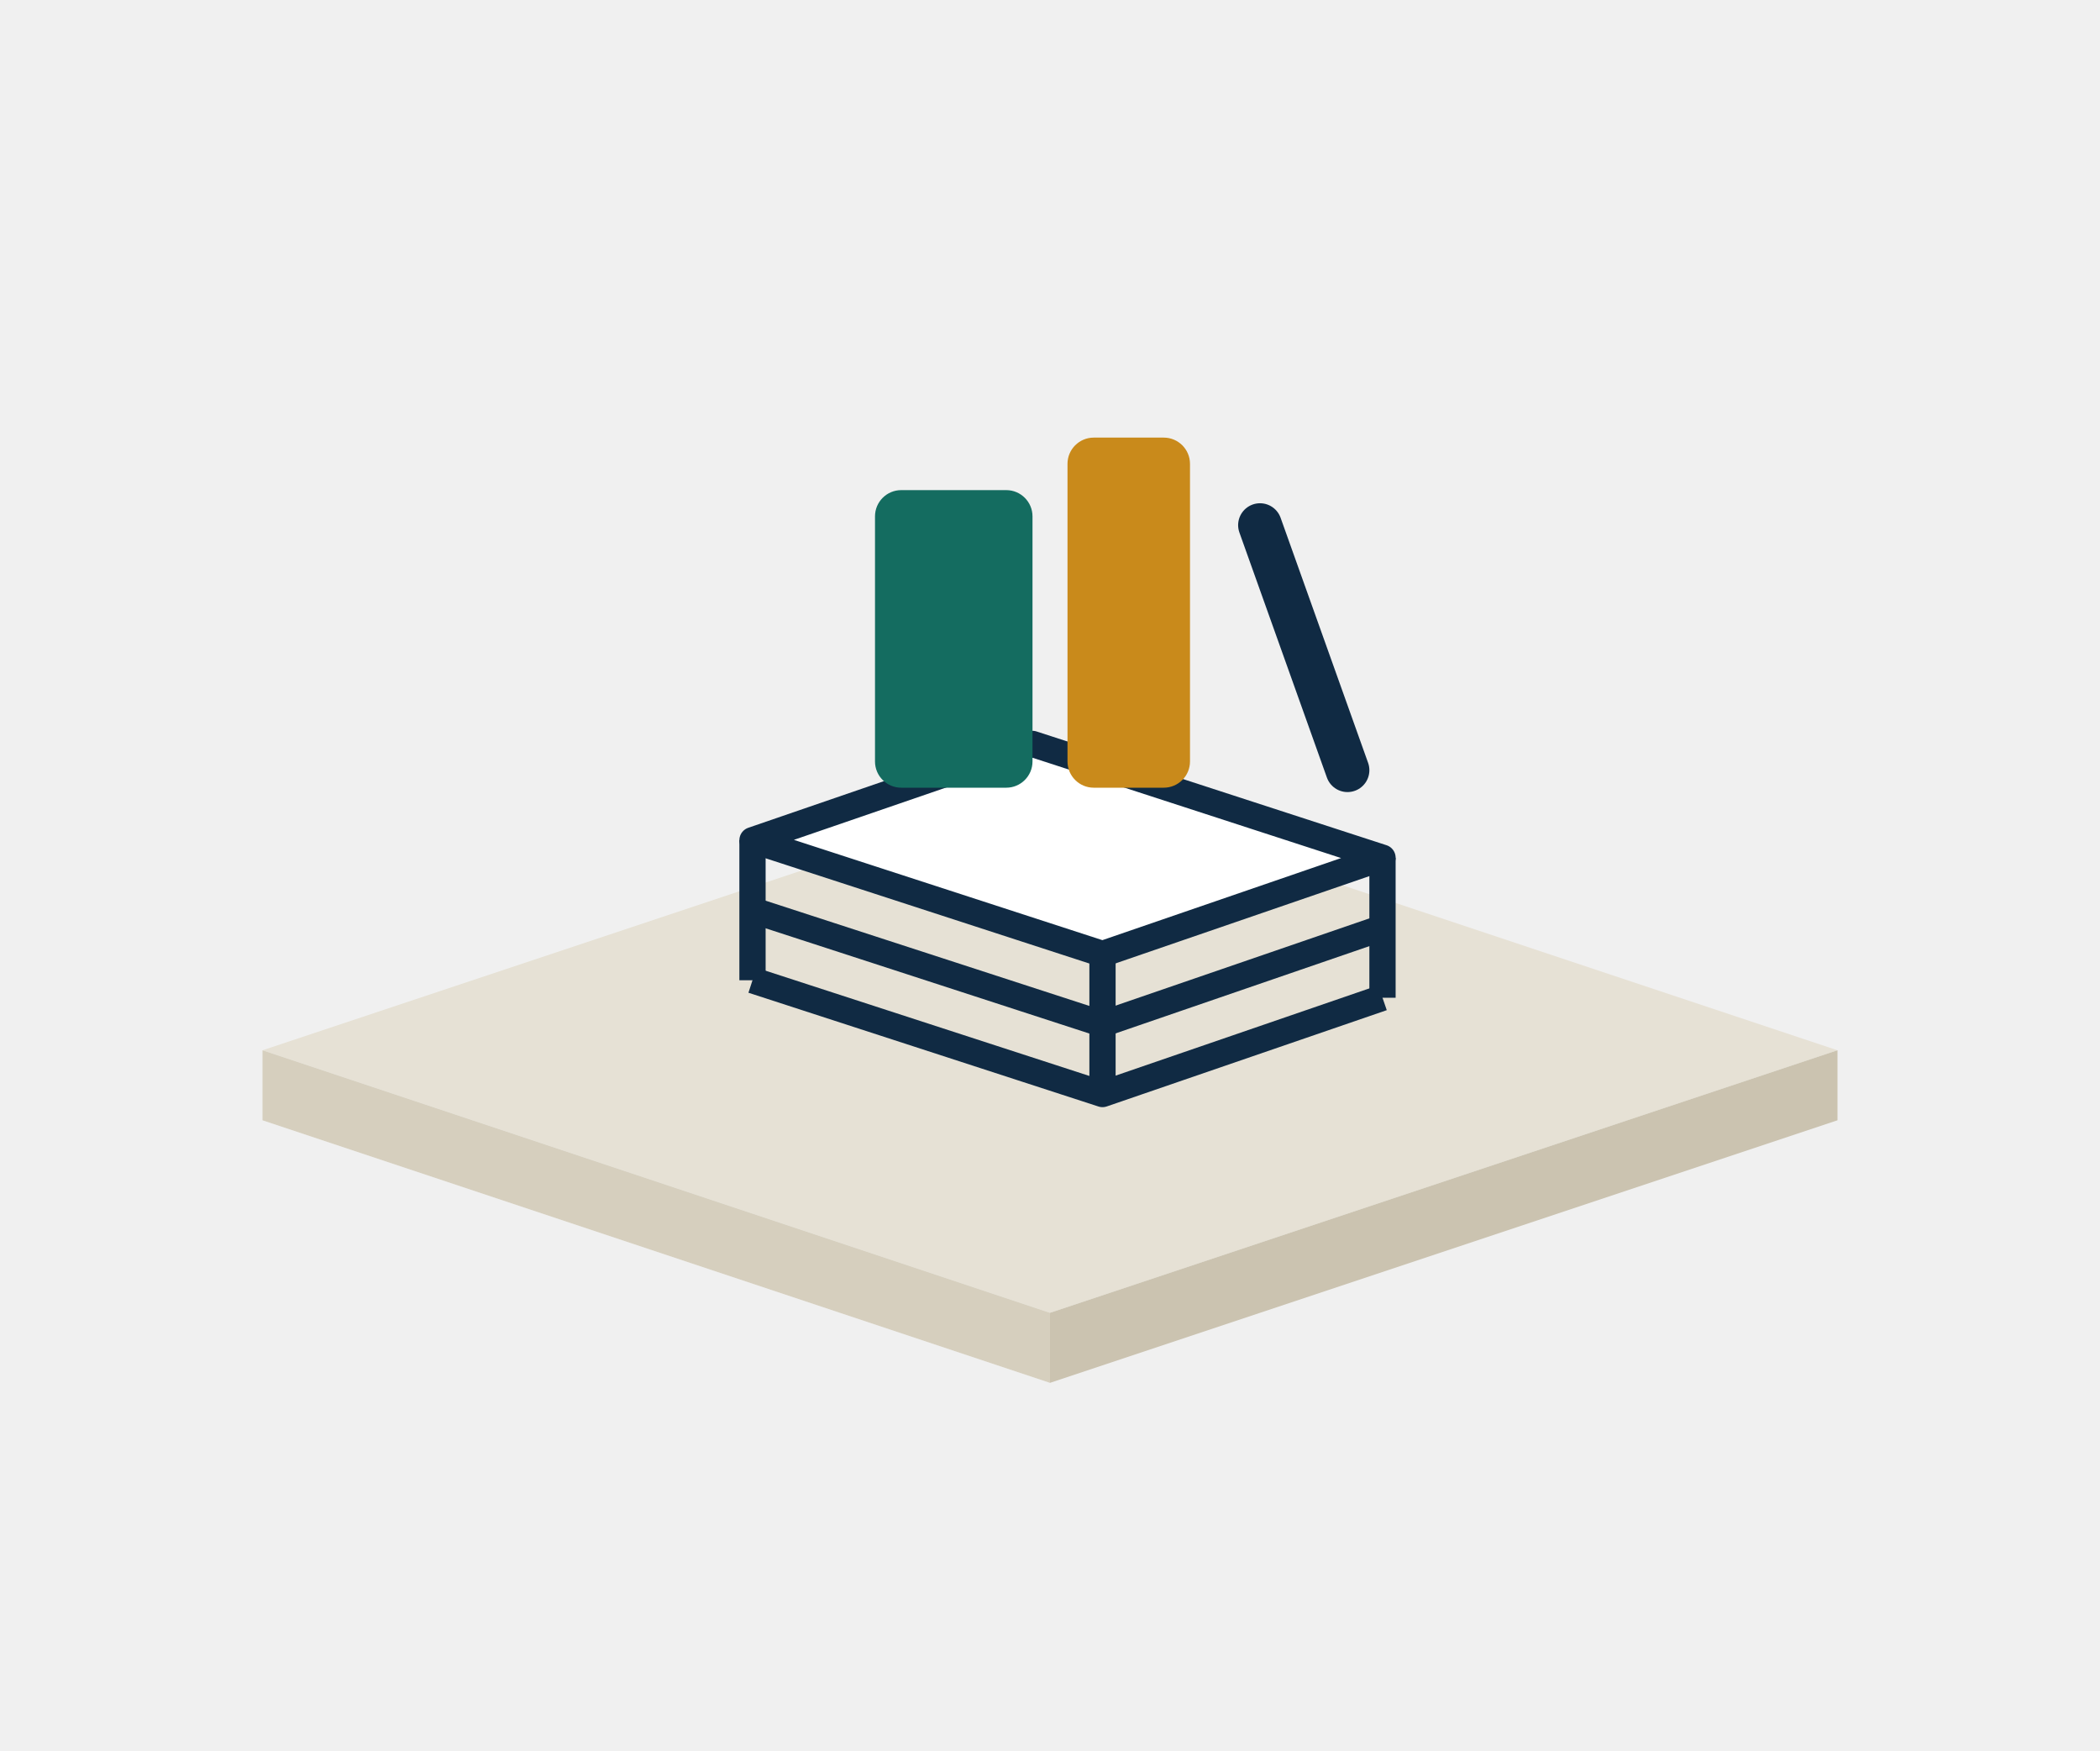
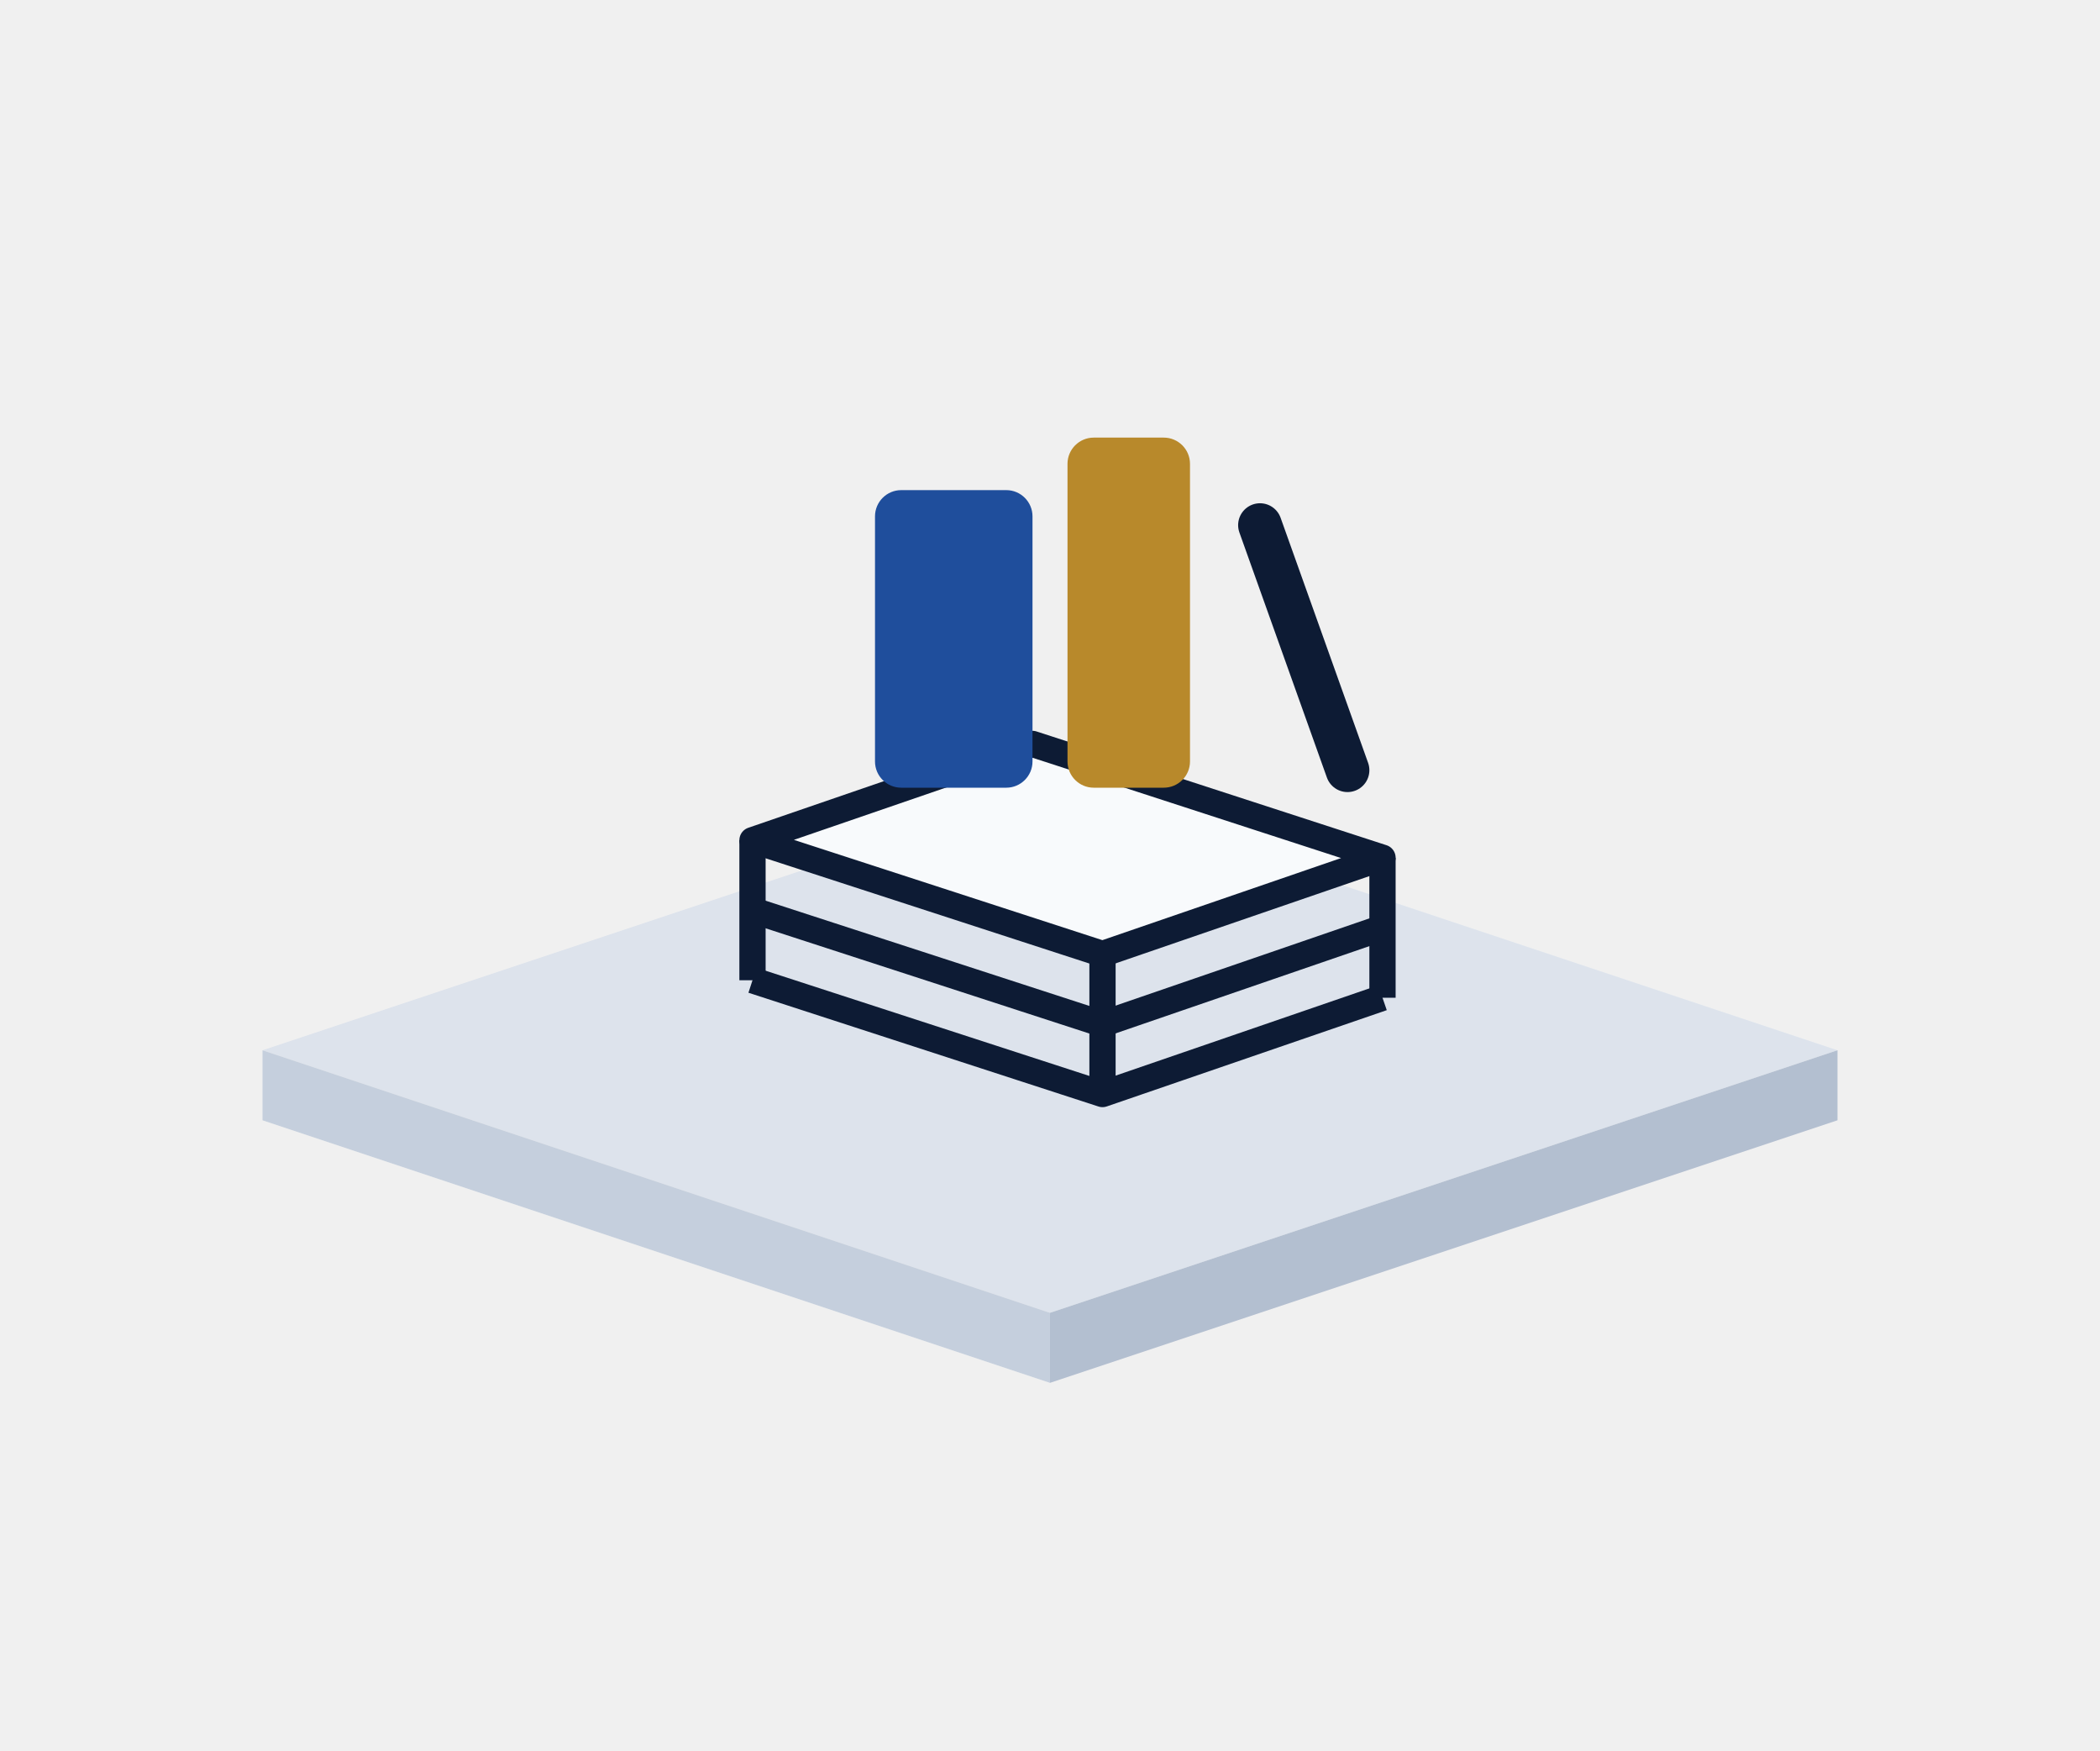
<svg xmlns="http://www.w3.org/2000/svg" viewBox="0 0 240 200" role="img" aria-hidden="true" class="illustration">
-   <path d="M120 150 30 120l90-30 90 30z" fill="#E6E1D5" />
-   <path d="M30 120v8l90 30v-8z" fill="#D6CFBE" />
-   <path d="M210 120v8l-90 30v-8z" fill="#CBC3B0" />
-   <path d="M86 96 126 109l32-11-40-13z" fill="#FFFFFF" stroke="#102A43" stroke-width="3" stroke-linejoin="round" />
-   <path d="M86 104 126 117l32-11" fill="none" stroke="#102A43" stroke-width="3" stroke-linejoin="round" />
-   <path d="M86 112 126 125l32-11" fill="none" stroke="#102A43" stroke-width="3" stroke-linejoin="round" />
-   <path d="M86 96v16M126 109v16M158 98v16" stroke="#102A43" stroke-width="3" />
-   <rect x="100" y="56" width="18" height="34" rx="3" fill="#146C60" />
-   <rect x="122" y="50" width="14" height="40" rx="3" fill="#C98A1B" />
-   <path d="M144 60l10 28" stroke="#102A43" stroke-width="5" stroke-linecap="round" />
+   <path d="M120 150 30 120l90-30 90 30z" fill="#DDE3EC" />
+   <path d="M30 120v8l90 30v-8z" fill="#C5CFDD" />
+   <path d="M210 120v8l-90 30v-8z" fill="#B3BFD0" />
+   <path d="M86 96 126 109l32-11-40-13z" fill="#F8FAFC" stroke="#0D1B34" stroke-width="3" stroke-linejoin="round" />
+   <path d="M86 104 126 117l32-11" fill="none" stroke="#0D1B34" stroke-width="3" stroke-linejoin="round" />
+   <path d="M86 112 126 125l32-11" fill="none" stroke="#0D1B34" stroke-width="3" stroke-linejoin="round" />
+   <path d="M86 96v16M126 109v16M158 98v16" stroke="#0D1B34" stroke-width="3" />
+   <rect x="100" y="56" width="18" height="34" rx="3" fill="#1F4E9C" />
+   <rect x="122" y="50" width="14" height="40" rx="3" fill="#B8892B" />
+   <path d="M144 60l10 28" stroke="#0D1B34" stroke-width="5" stroke-linecap="round" />
</svg>
